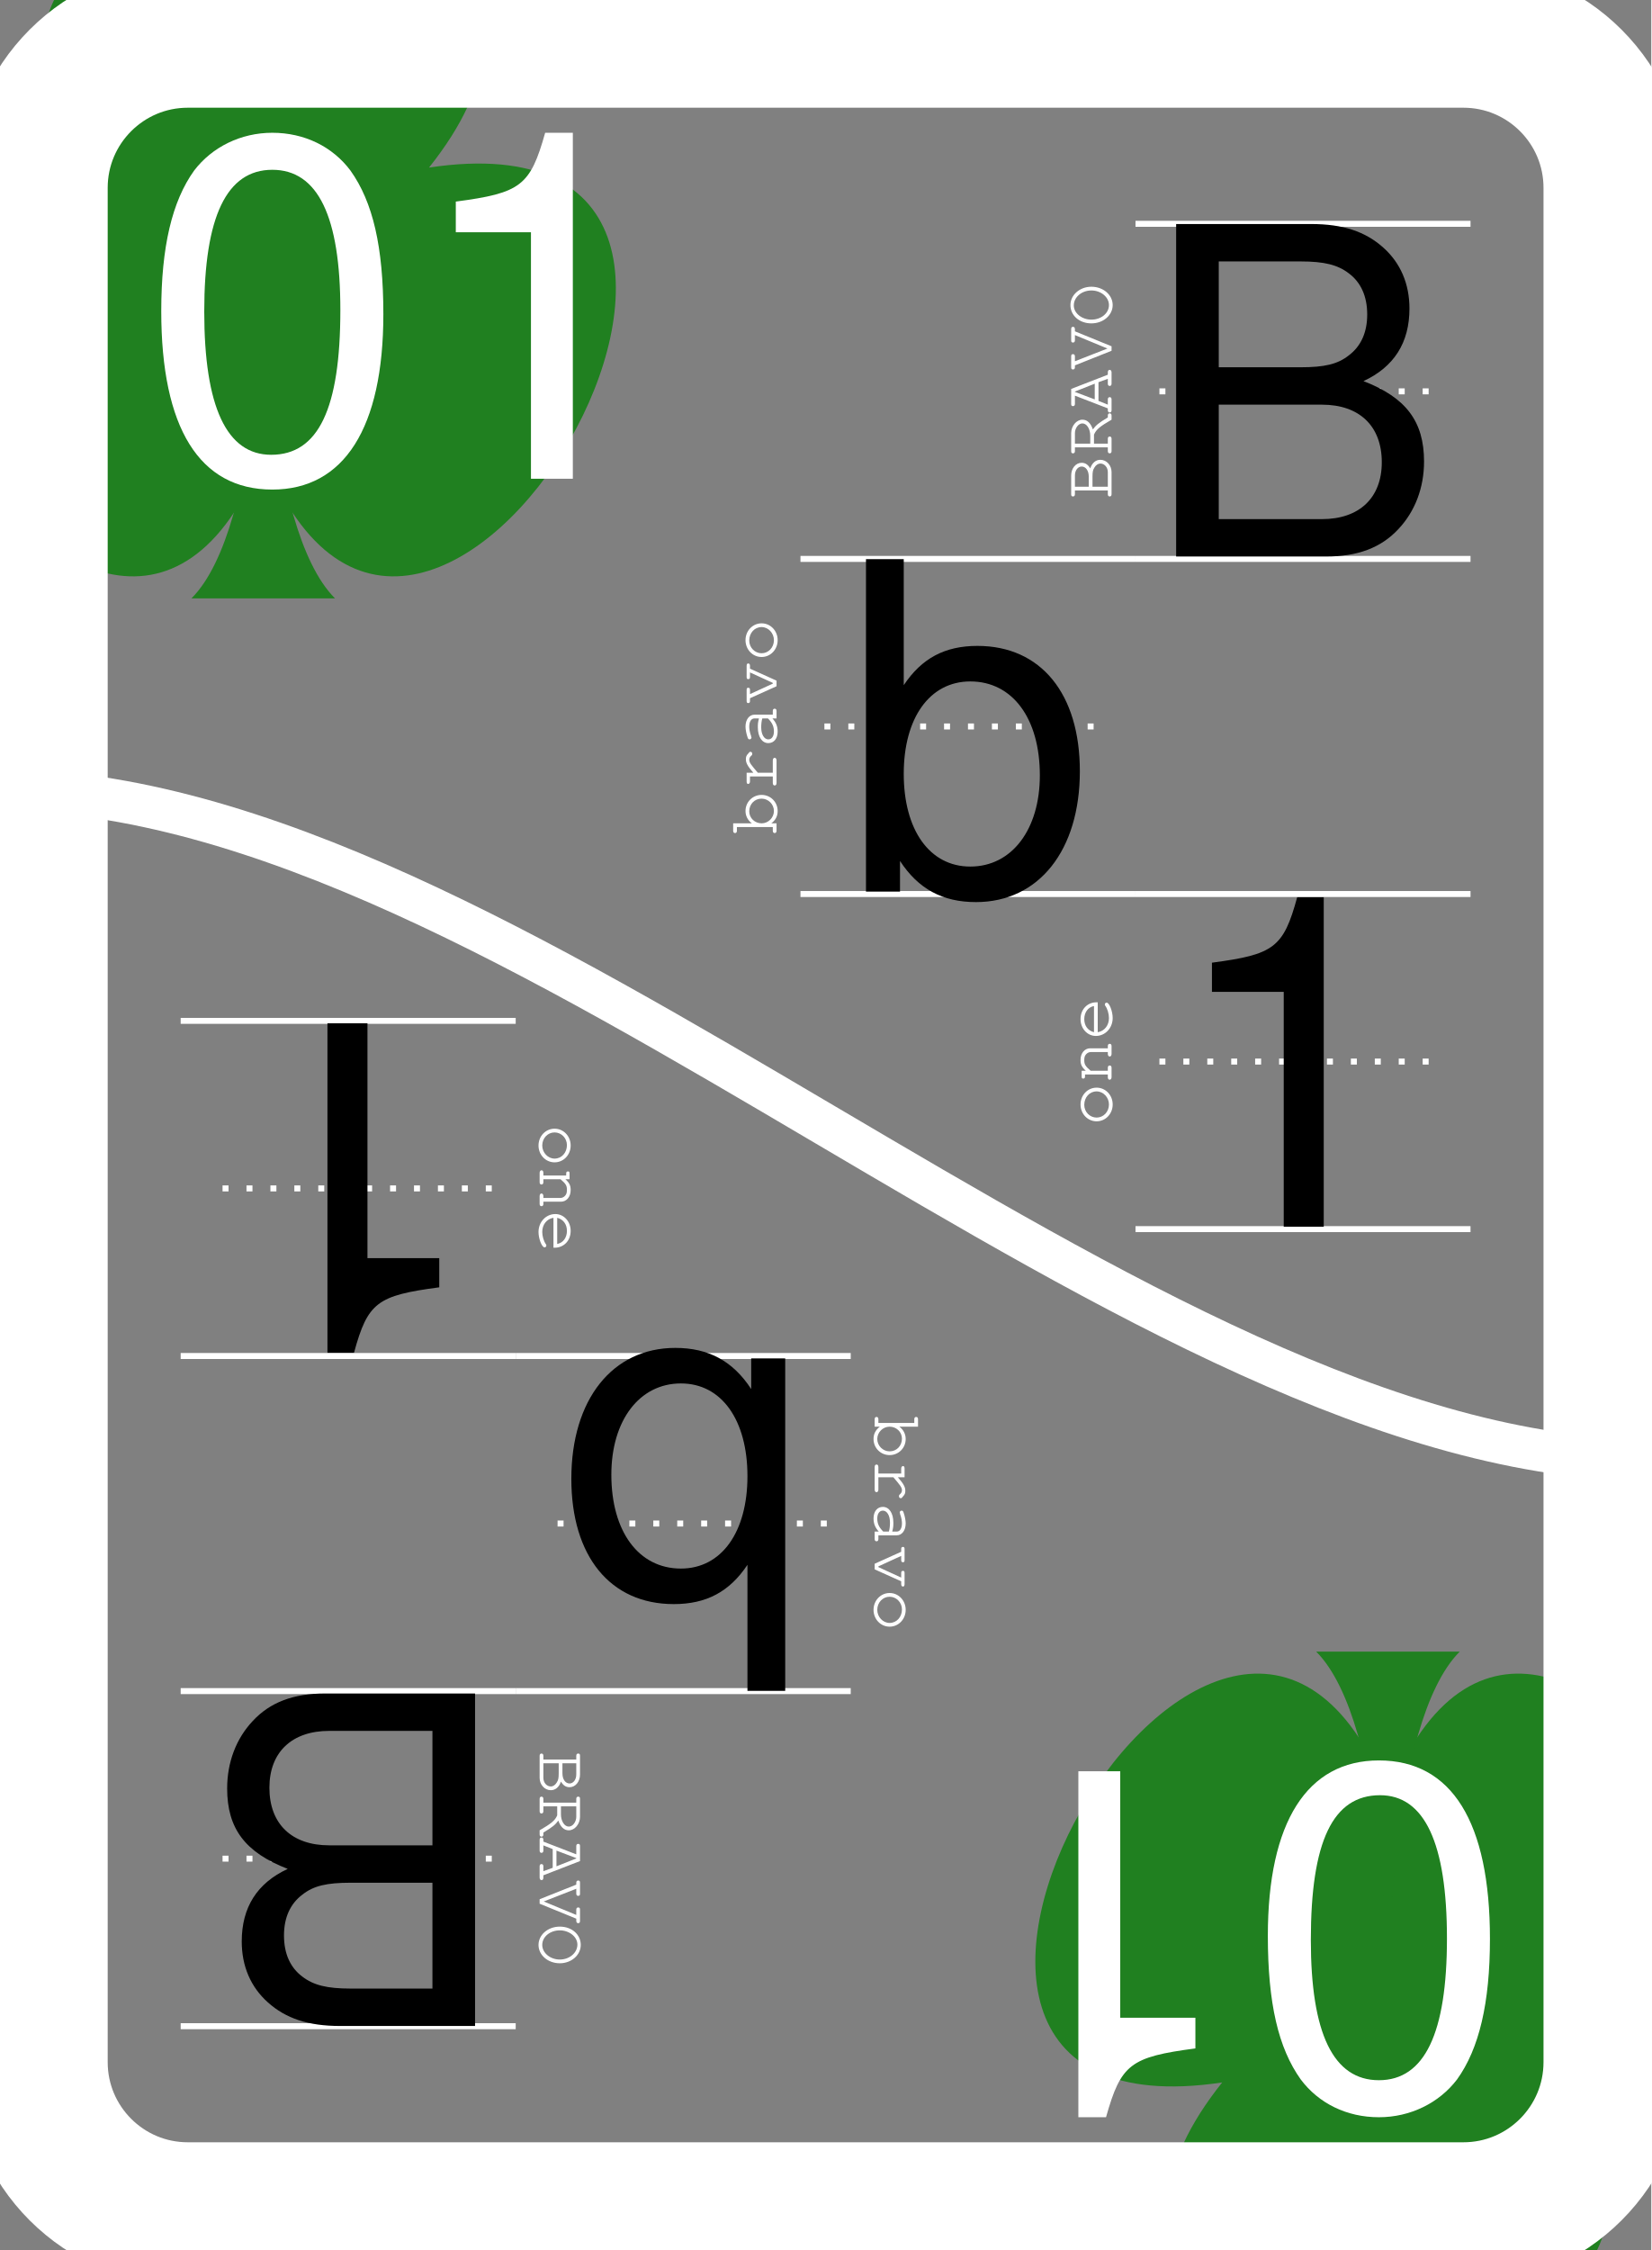
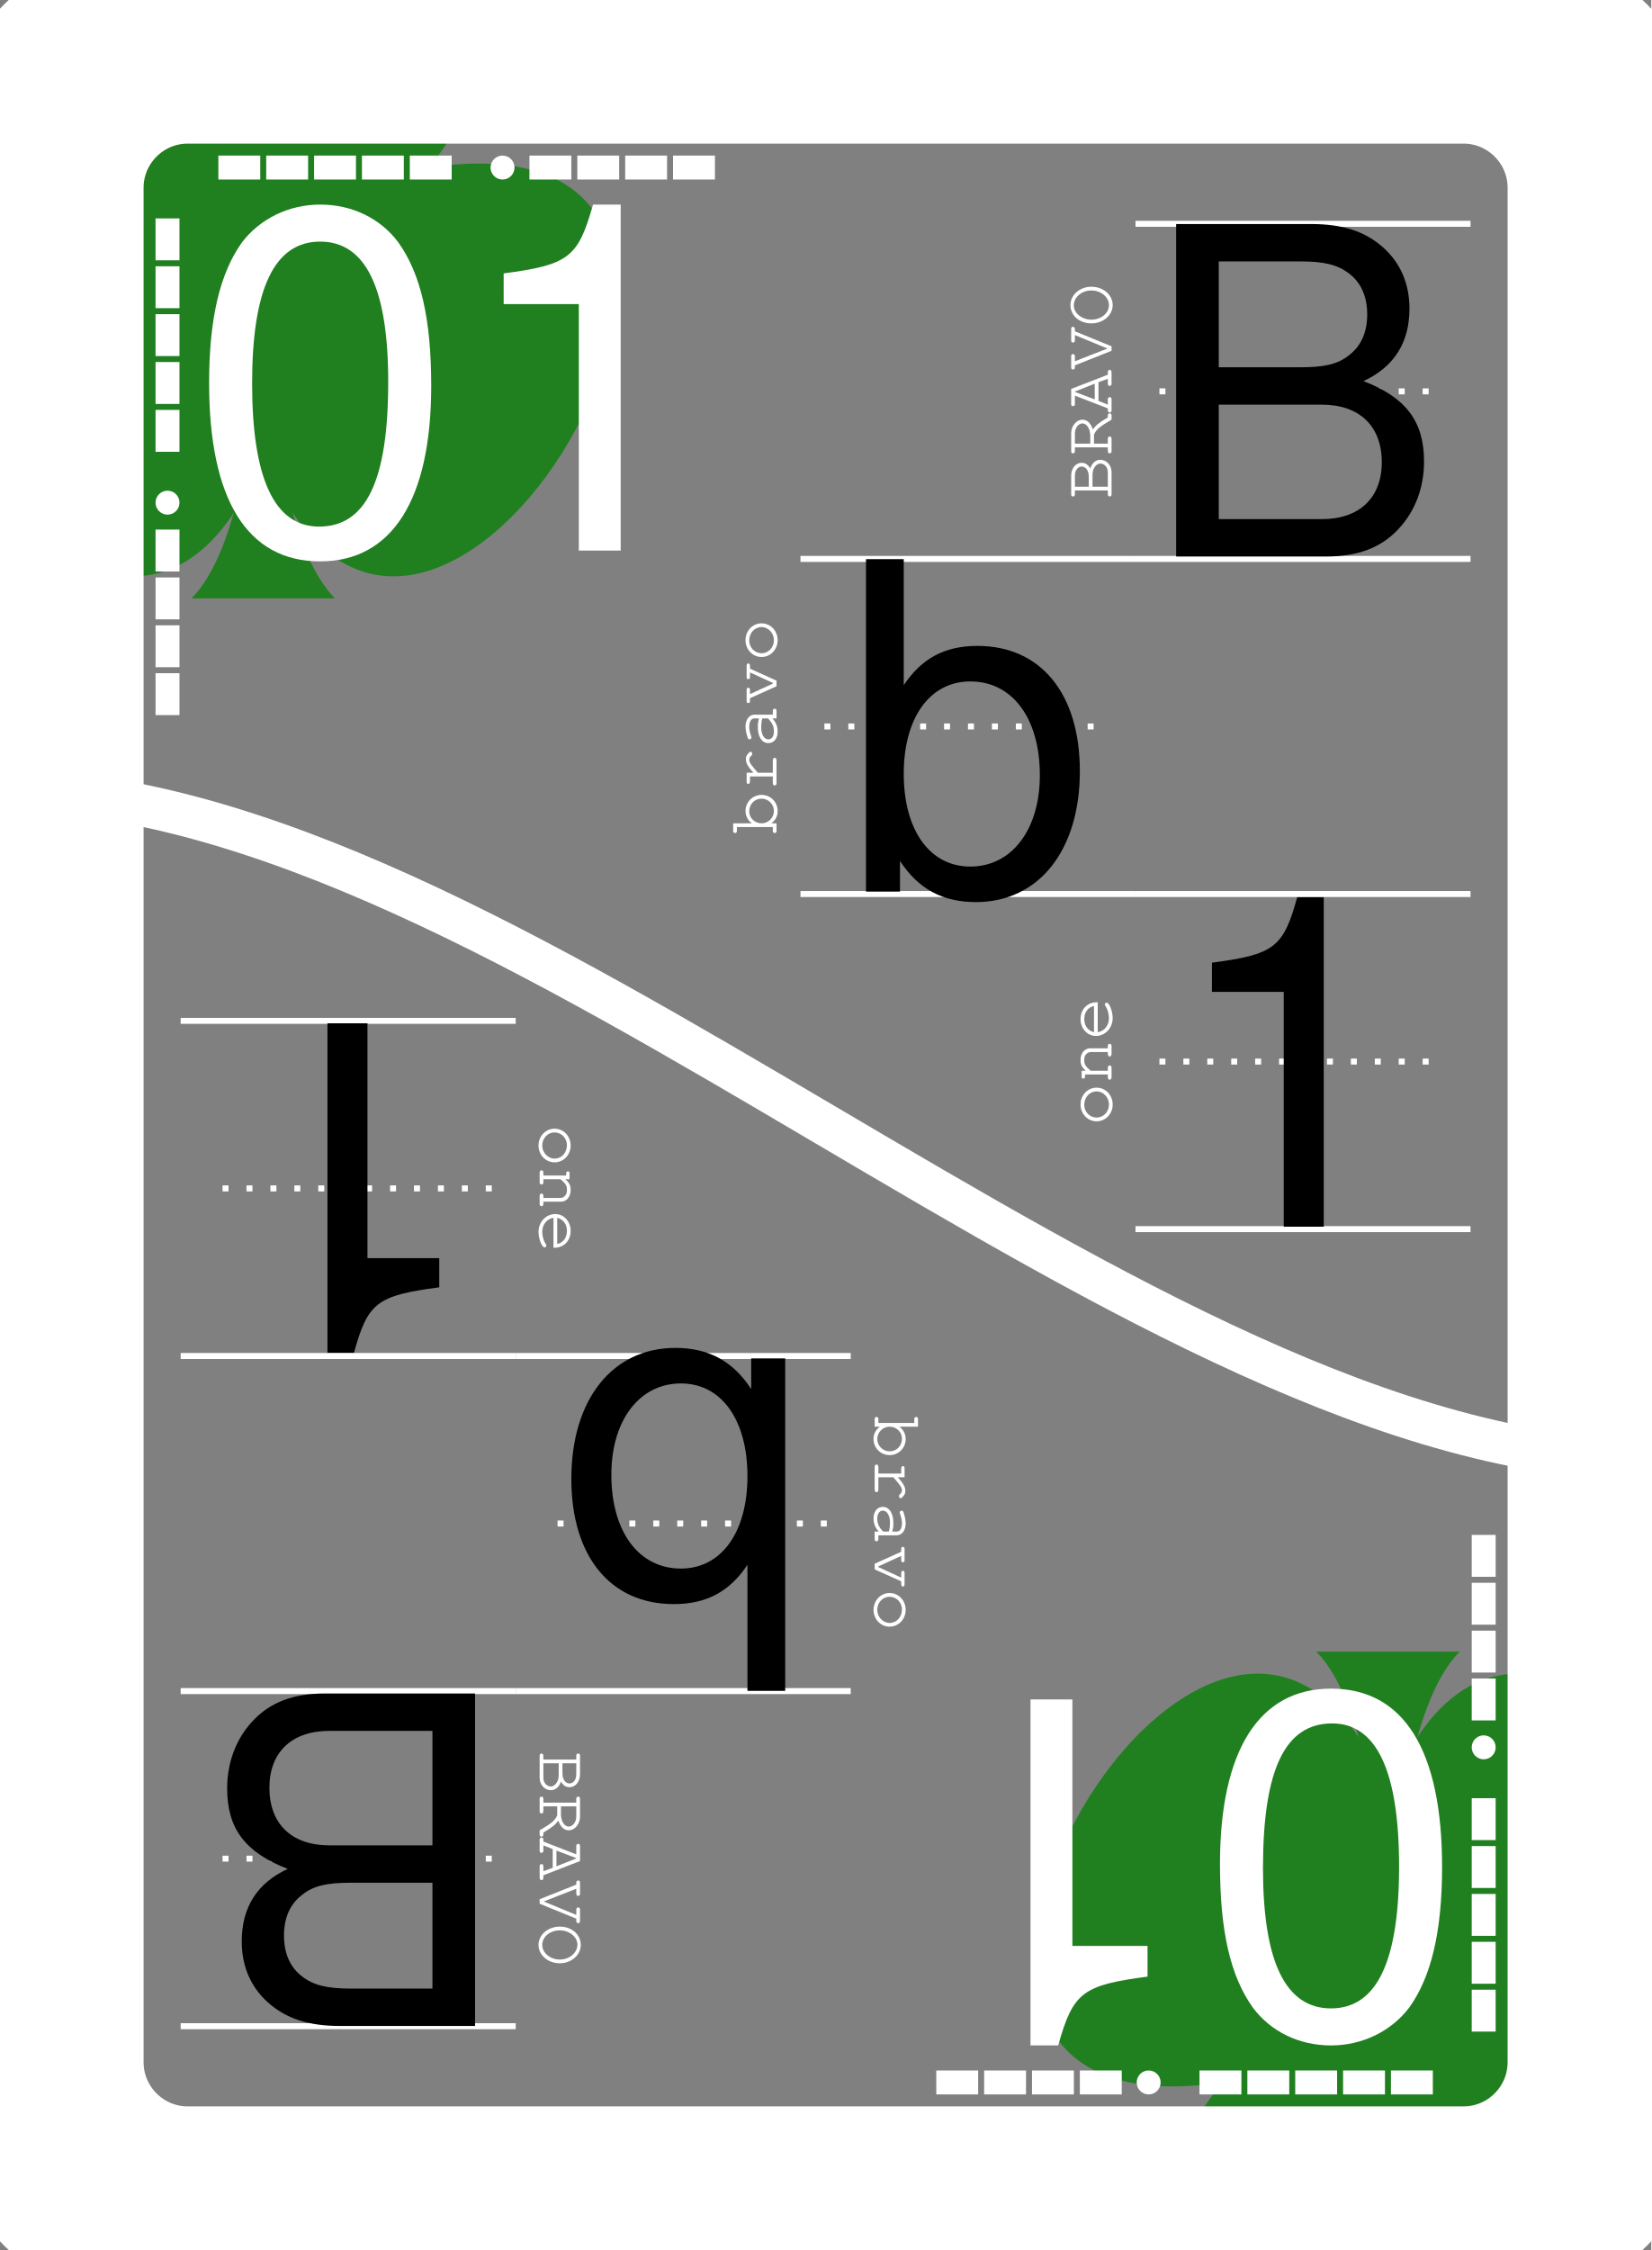
<svg xmlns="http://www.w3.org/2000/svg" xmlns:xlink="http://www.w3.org/1999/xlink" width="69mm" height="94mm" viewBox="-3 -3 69 94" version="1.1" id="card-01">
  <style>
    text { font-family:Helvetica; font-size:19.04px; line-height:1; fill:#000000;fill-opacity:1;stroke:none; }
   
   g.emoji path, g.emoji ellipse, g.emoji circle  { fill:none;stroke:#000000;stroke-width:1.0;stroke-linecap:round;stroke-miterlimit:4;stroke-dasharray:none;stroke-opacity:1 }
   g#card-01-formats-dark text { font-size:7px;fill:#ffffff; }
   g#card-01-thumb-up text, g#card-01-thumb-down text { font-size:7px; }
   path  { fill:none;stroke:#000000;stroke-width:1.0;stroke-linecap:butt;stroke-linejoin:miter;stroke-opacity:1; }
   path.suit { stroke:none; }
   g#card-01-border path  { fill:#808080;fill-opacity:1;stroke:#000000;stroke-width:1.5;stroke-opacity:1;stroke-miterlimit:4;stroke-dasharray:none; }
   g#card-01-lines path { fill:none;stroke:#ffffff;stroke-width:0.25;stroke-linecap:butt;stroke-linejoin:miter;stroke-miterlimit:4;stroke-dasharray:none;stroke-dashoffset:0;stroke-opacity:1 }
   g#card-01-lines-dark path { fill:none;stroke:#000000;stroke-width:0.5;stroke-linecap:butt;stroke-linejoin:miter;stroke-miterlimit:4;stroke-dasharray:none;stroke-dashoffset:0;stroke-opacity:1; }
   g#card-01-lines path.lines-center { stroke-dasharray:0.25, 0.75;}
  </style>
  <defs>
+     <g id="card-01-morse-dot">
+       <circle cx="1" cy="0" r="0.5" style="stroke:none;stroke-width:0;fill:#fff" />
+     </g>
+     <g id="card-01-morse-dash">
+       <rect x="0.125" y="-0.5" width="1.75" height="1" style="stroke:none;stroke-width:0;fill:#fff" />
+     </g>
    <g id="card-01-heart-full" class="emoji" transform="translate(-7,-14)">
      <path d="M 7,14 C -5.5,3.5 2,-3 7,2 12,-3 19.5,3.5 7,14 Z" />
    </g>
    <g id="card-01-heart-broken" class="emoji" transform="translate(-7,-14)">
      <path d="M 3.119,0.918 C -0.516,1.134 -2.304,6.546 6.573,13.572            L 10.056,6.195 5.805,7.761 6.763,2.319            C 5.546,1.284 4.244,0.851 3.119,0.918 Z" />
      <path d="M 11.598,-0.031 C 10.627,-0.087 9.524,0.229 8.459,0.983            L 6.937,5.754 12.36,4.47 6.655,12.992            c 0.148,0.146 0.298,0.292 0.453,0.44            C 17.163,6.008 15.371,0.19 11.598,-0.031 Z" />
    </g>
    <g id="card-01-thumb" class="emoji">
      <path d="m 0.25,6 h 4 C 3.761,3.426 2.261,0.331 6.095,0.464           9.005,0.565 8.214,3.28 7.75,6 c 3,0 7,1 4,3 1,1 1,1 0,2 2,1 2,3 -11.5,2 z" />
      <path style="stroke-width:0.5" d="m 4.722,1.807 c 0,0 0.175,2.379 1.03,2.351           0.834,-0.027 0.855,-2.351 0.855,-2.351 z" />
    </g>
    <g id="card-01-thumb-down" transform="translate(-7,-14)">
      <g transform="translate(-0.1064203,-0.6459912)">
        <path d="m 6.164,1.456 c -0.871,0.317 -1.75,0.576 -1.954,0.576 -0.337,6.56e-4 -0.37,0.279 -0.37,3.113 v 3.112 l 1.42,1.699 c 0.896,1.072 1.58,2.13 1.855,2.865 0.578,1.548 0.663,1.652 1.361,1.652 1.506,0 2.14,-1.654 1.302,-3.397 -0.703,-1.462 -0.703,-1.462 1.455,-1.462 1.649,0 1.96,-0.054 2.344,-0.408 0.354,-0.325 0.416,-0.551 0.31,-1.118 C 13.393,5.575 13.352,5.054 12.667,2.131 11.27,0.672 9.096,0.391 6.164,1.456 Z" />
        <path d="m 8.616,14.41 c 0.974,-0.083 0.526,-1.451 0.526,-1.451 l -1.294,-1.563 c -1.552,-0.039 -0.71,0.585 -1.051,0.707" />
        <rect width="3.565" height="8.378" x="0.302" y="2.094" />
      </g>
    </g>
    <g id="card-01-thumb-up" class="emoji" transform="translate(-7,-14)">
      <g transform="translate(-0.1064198,-0.2965792)">
        <path d="m 6.187,13.485 c -0.869,-0.317 -1.745,-0.576 -1.948,-0.576 -0.336,-6.46e-4 -0.369,-0.279 -0.369,-3.113 v -3.112 l 1.416,-1.699 c 0.893,-1.072 1.576,-2.13 1.849,-2.865 0.576,-1.548 0.661,-1.652 1.357,-1.652 1.501,0 2.134,1.654 1.298,3.397 -0.701,1.462 -0.701,1.462 1.45,1.462 1.644,0 1.954,0.054 2.337,0.408 0.353,0.325 0.415,0.551 0.309,1.118 -0.493,2.514 -0.534,3.035 -1.217,5.958 -1.392,1.459 -3.56,1.74 -6.483,0.674 z" />
        <path d="m 8.632,0.531 c 0.971,0.083 0.524,1.451 0.524,1.451 l -1.29,1.563 c -1.548,0.039 -0.708,-0.585 -1.048,-0.707" />
        <rect width="3.555" height="8.378" x="0.301" y="6.697" />
      </g>
    </g>
    <g id="card-01-sad" class="emoji" transform="translate(-7,-14)">
      <ellipse id="card-01-sad-right-eye" cx="9.5" cy="4" rx="0.25" ry="0.75" />
      <ellipse id="card-01-sad-left-eye" cx="4.5" cy="4" rx="0.25" ry="0.75" />
      <circle id="card-01-sad-face" cx="7" cy="7" r="7" />
      <path id="card-01-sad-frown" d="m 3,10 c 1.5,-3 6,-3 8,0" />
    </g>
    <g id="card-01-happy" class="emoji" transform="translate(-7,-14)">
      <ellipse id="card-01-happy-right-eye" cx="9.5" cy="4" rx="0.25" ry="0.75" />
      <ellipse id="card-01-happy-left-eye" cx="4.5" cy="4" rx="0.25" ry="0.75" />
      <circle id="card-01-happy-face" cx="7" cy="7" r="7" />
      <path id="card-01-happy-smile" d="m 3,8 c 1.5,4 6,4 8,0" />
    </g>
    <g id="card-01-suit-club" transform="translate(7,7)">
      <path id="card-01-suit-club-flower" style="fill:#208020;stroke:none" d="     M -7.347880794884119e-16,4.0      C 3.365,12.557 12.557,-3.365 3.464,-2.0      C 9.192,-9.192 -9.192,-9.192 -3.464,-2      C -12.557,-3.365 -3.365,12.557 -7.347880794884119e-16,4.0      Z     " />
      <path id="card-01-suit-club-stem" style="fill:#208020;stroke:none" d="     m 0,7.0      h -1.5      c 1.5,-1.5 1.5,-7.0 1.5,-7.0      c 0,0 0,5.5 1.5,7.0      z" />
    </g>
    <g id="card-01-suit-heart">
      <path style="fill:#802020;stroke:none" d="M 7,14 C -5.5,3.5 2,-3 7,2 12,-3 19.5,3.5 7,14 Z" />
    </g>
    <g id="card-01-suit-diamond">
      <path style="fill:#202080;stroke:none" d="m 7,14 -7,-10 7,-4 7,4 z" />
    </g>
    <g id="card-01-suit-spade">
      <path style="fill:#202020;stroke:none" d="M 7,0 C -5.5,10.5 2,17 7,12 12,17 19.5,10.5 7,0 Z" />
      <path style="fill:#202020;stroke:none" d="m 7,14 h -1.5 c 1.5,-1.5 1.5,-7.0 1.5,-7.0 c 0,0 0,5.5 1.5,7.0 z" />
    </g>
    <g id="card-01-lines">
      <path d="m 0,0 14,0" />
      <path class="lines-center" d="m 1,7 12,0" />
      <path d="m 0,14 14,0" />
    </g>
    <g id="card-01-lines-dark">
      
      
      
    </g>
    <g id="card-01-translate-text">
      <text xml:space="preserve" x="37.45" y="34.25" text-anchor="middle">b</text>
      <text xml:space="preserve" x="51" y="20.25" text-anchor="middle">B</text>
      <text xml:space="preserve" x="51" y="48.25" text-anchor="middle">1</text>
    </g>
    <g id="card-01-translate-pics">
      <use x="37.45" y="34.25" xlink:href="#card-01-" />
      <use x="51" y="20.25" xlink:href="#card-01-" />
      <use x="51" y="48.25" xlink:href="#card-01-" />
    </g>
    <g id="card-01-formats">
      <g id="formats-up" transform="translate(44.45,6.35)">
        <use xlink:href="#card-01-lines" />
        <text transform="rotate(-90) translate(-7,-1)" xml:space="preserve" text-anchor="middle" style="font-size:3px;line-height:1;font-family:Courier;fill:#ffffff;fill-opacity:1;stroke:#ffffff;stroke-width:0;stroke-miterlimit:4;stroke-dasharray:none;stroke-opacity:1">BRAVO</text>
      </g>
      <g id="card-01-formats-plain" transform="translate(30.45,20.35)">
        <use xlink:href="#card-01-lines" />
        <text transform="rotate(-90) translate(-7,-1)" xml:space="preserve" text-anchor="middle" style="font-size:3px;line-height:1;font-family:Courier;fill:#ffffff;fill-opacity:1;stroke:#ffffff;stroke-width:0;stroke-miterlimit:4;stroke-dasharray:none;stroke-opacity:1">bravo</text>
      </g>
      <g id="card-01-formats-down" transform="translate(44.45,34.35)">
        <use xlink:href="#card-01-lines" />
        <text transform="rotate(-90) translate(-7,-1)" xml:space="preserve" text-anchor="middle" style="font-size:3px;line-height:1;font-family:Courier;fill:#ffffff;fill-opacity:1;stroke:#ffffff;stroke-width:0;stroke-miterlimit:4;stroke-dasharray:none;stroke-opacity:1">one</text>
      </g>
      <text xml:space="preserve" text-anchor="middle" style="font-size:7px;line-height:1;font-family:Courier;fill:#ffffff;fill-opacity:1;stroke:#ffffff;stroke-width:0;stroke-miterlimit:4;stroke-dasharray:none;stroke-opacity:1" x="51.45" y="28.50" />
    </g>
    <g id="card-01-formats-dark">
      <g id="card-01-formats-up" transform="translate(44.45,6.35)">
        <use xlink:href="#card-01-lines-dark" />
        <text transform="rotate(-90) translate(-7,-1)" xml:space="preserve" text-anchor="middle" style="font-size:3px;line-height:1;font-family:Courier;fill:#ffffff;fill-opacity:1;stroke:#ffffff;stroke-width:0;stroke-miterlimit:4;stroke-dasharray:none;stroke-opacity:1">BRAVO</text>
      </g>
      <g id="card-01-formats-plain" transform="translate(30.45,20.35)">
        <use xlink:href="#card-01-lines-dark" />
        <text transform="rotate(-90) translate(-7,18.5)" xml:space="preserve" text-anchor="middle" style="font-size:4px;line-height:1;font-family:Courier;fill:#ffffff;fill-opacity:1;stroke:#ffffff;stroke-width:0;stroke-miterlimit:4;stroke-dasharray:none;stroke-opacity:1">bravo</text>
      </g>
      <g id="card-01-formats-down" transform="translate(44.45,34.35)">
        <use xlink:href="#card-01-lines-dark" />
        <text transform="rotate(-90) translate(-7,-1)" xml:space="preserve" text-anchor="middle" style="font-size:3px;line-height:1;font-family:Courier;fill:#ffffff;fill-opacity:1;stroke:#ffffff;stroke-width:0;stroke-miterlimit:4;stroke-dasharray:none;stroke-opacity:1">one</text>
      </g>
      <text xml:space="preserve" text-anchor="middle" style="fill:#000000;font-size:150%" x="51.45" y="36" />
    </g>
  </defs>
  <g id="card-01-main-layer">
    <rect x="-3" y="-3" width="69" height="94" style="fill:#808080" />
    <use opacity="1" transform="matrix(2,0,0,2,-6,-6)" xlink:href="#card-01-suit-club" />
    <use xlink:href="#card-01-formats" />
    <g transform="rotate(180,31.5,44)">
      <use opacity="1" transform="matrix(2,0,0,2,-6,-6)" xlink:href="#card-01-suit-club" />
      <use xlink:href="#card-01-formats" />
    </g>
    <g id="card-01-border">
-       <rect x="-1.5" y="-1.5" width="66" height="91" rx="6.35" opacity="1.0" style="fill:none;stroke:#ffffff;stroke-width:6.0" />
+       <rect x="-1.5" y="-1.5" width="66" height="91" rx="6.35" opacity="1.0" style="fill:none;stroke:#ffffff;stroke-width:9.0" />
      <path id="card-01-border-separator" style="stroke:#ffffff;stroke-width:1.75;fill:none;" d="M -3.0,30 C 18.5,30 44.5,58 66,58" />
    </g>
    <g id="card-01-upward">
-       <text x="14" y="17" style="font-family:Helvetica;font-size:20px;fill:#fff" text-anchor="middle">01</text>
+       <text x="16" y="20" style="font-family:Helvetica;font-size:20px;fill:#fff" text-anchor="middle">01</text>
+       <g id="card-01-morse" transform="translate(6,4)">
+         <g id="card-01-suit-morse">
+           <use xlink:href="#card-01-morse-dash" transform="translate(0,0)" />
+           <use xlink:href="#card-01-morse-dash" transform="translate(2,0)" />
+           <use xlink:href="#card-01-morse-dash" transform="translate(4,0)" />
+           <use xlink:href="#card-01-morse-dash" transform="translate(6,0)" />
+           <use xlink:href="#card-01-morse-dash" transform="translate(8,0)" />
+         </g>
+         <g id="card-01-face-morse" transform="translate(11,0)">
+           <use xlink:href="#card-01-morse-dot" transform="translate(0,0)" />
+           <use xlink:href="#card-01-morse-dash" transform="translate(2,0)" />
+           <use xlink:href="#card-01-morse-dash" transform="translate(4,0)" />
+           <use xlink:href="#card-01-morse-dash" transform="translate(6,0)" />
+           <use xlink:href="#card-01-morse-dash" transform="translate(8,0)" />
+         </g>
+       </g>
+       <use xlink:href="#card-01-morse" transform="translate(8,0) rotate(90)" />
      <use xlink:href="#card-01-translate-text" />
    </g>
    <use xlink:href="#card-01-upward" transform="rotate(180,31.5,44)" />
  </g>
</svg>
